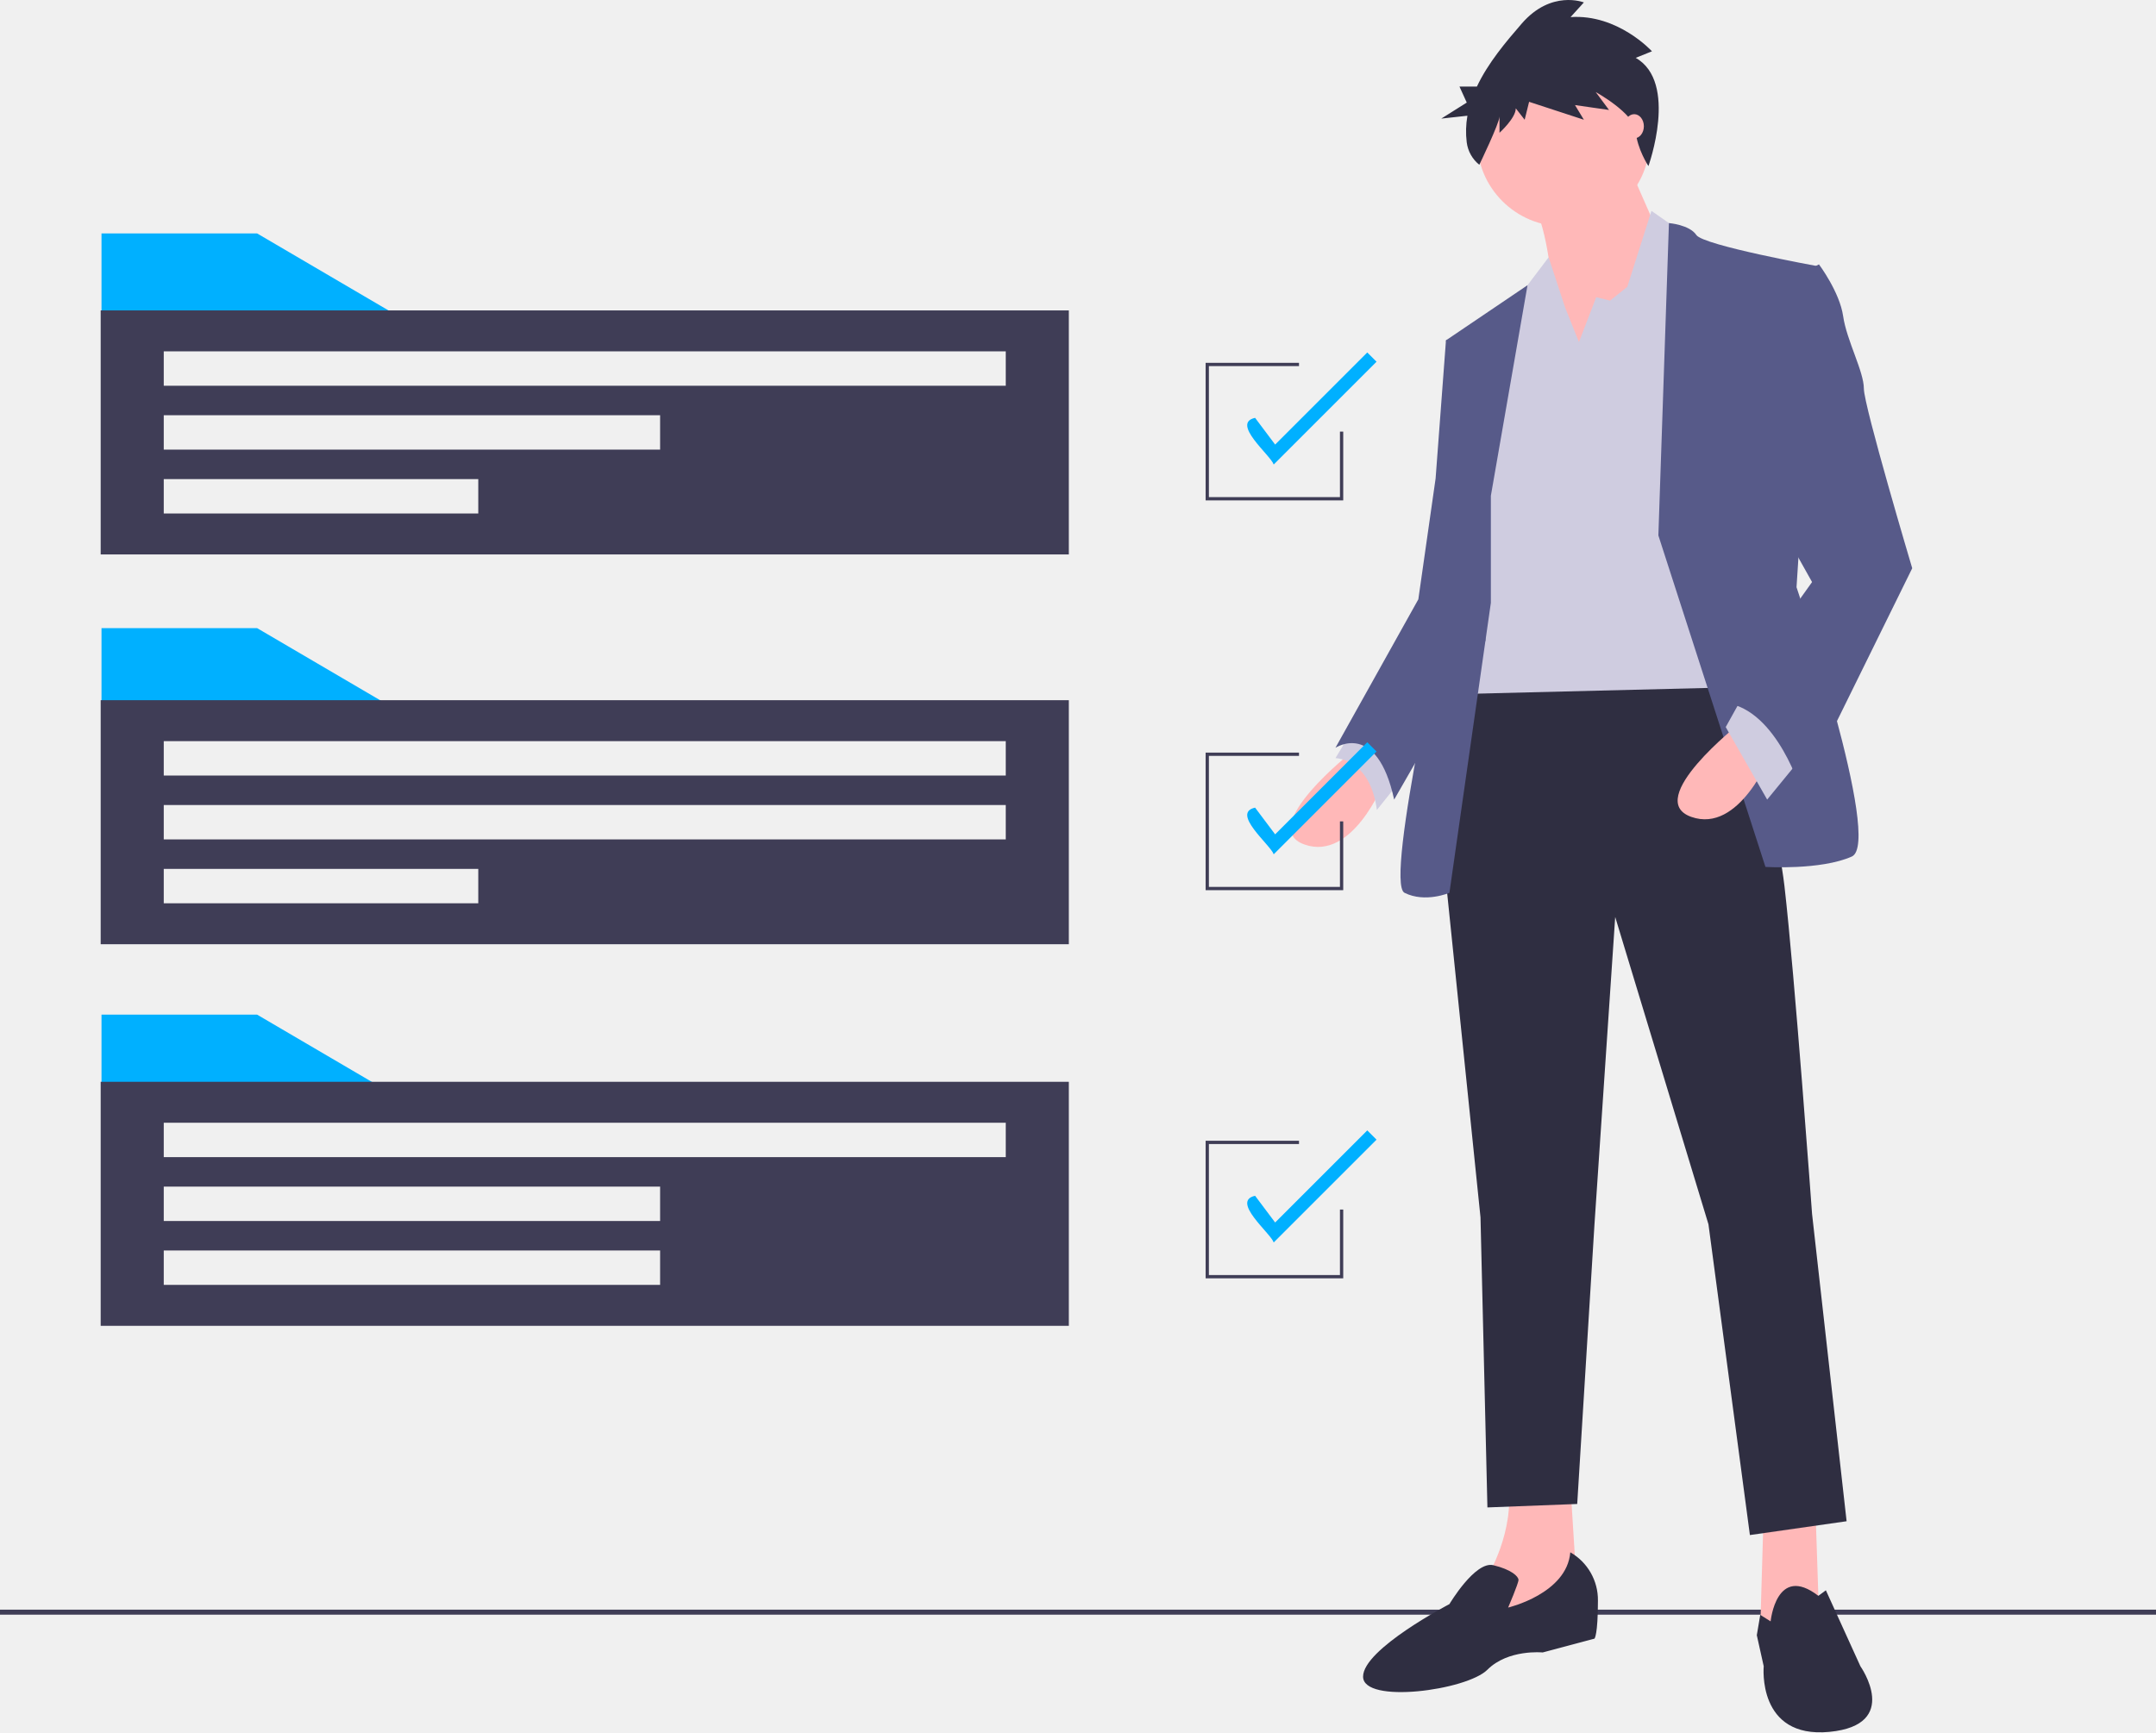
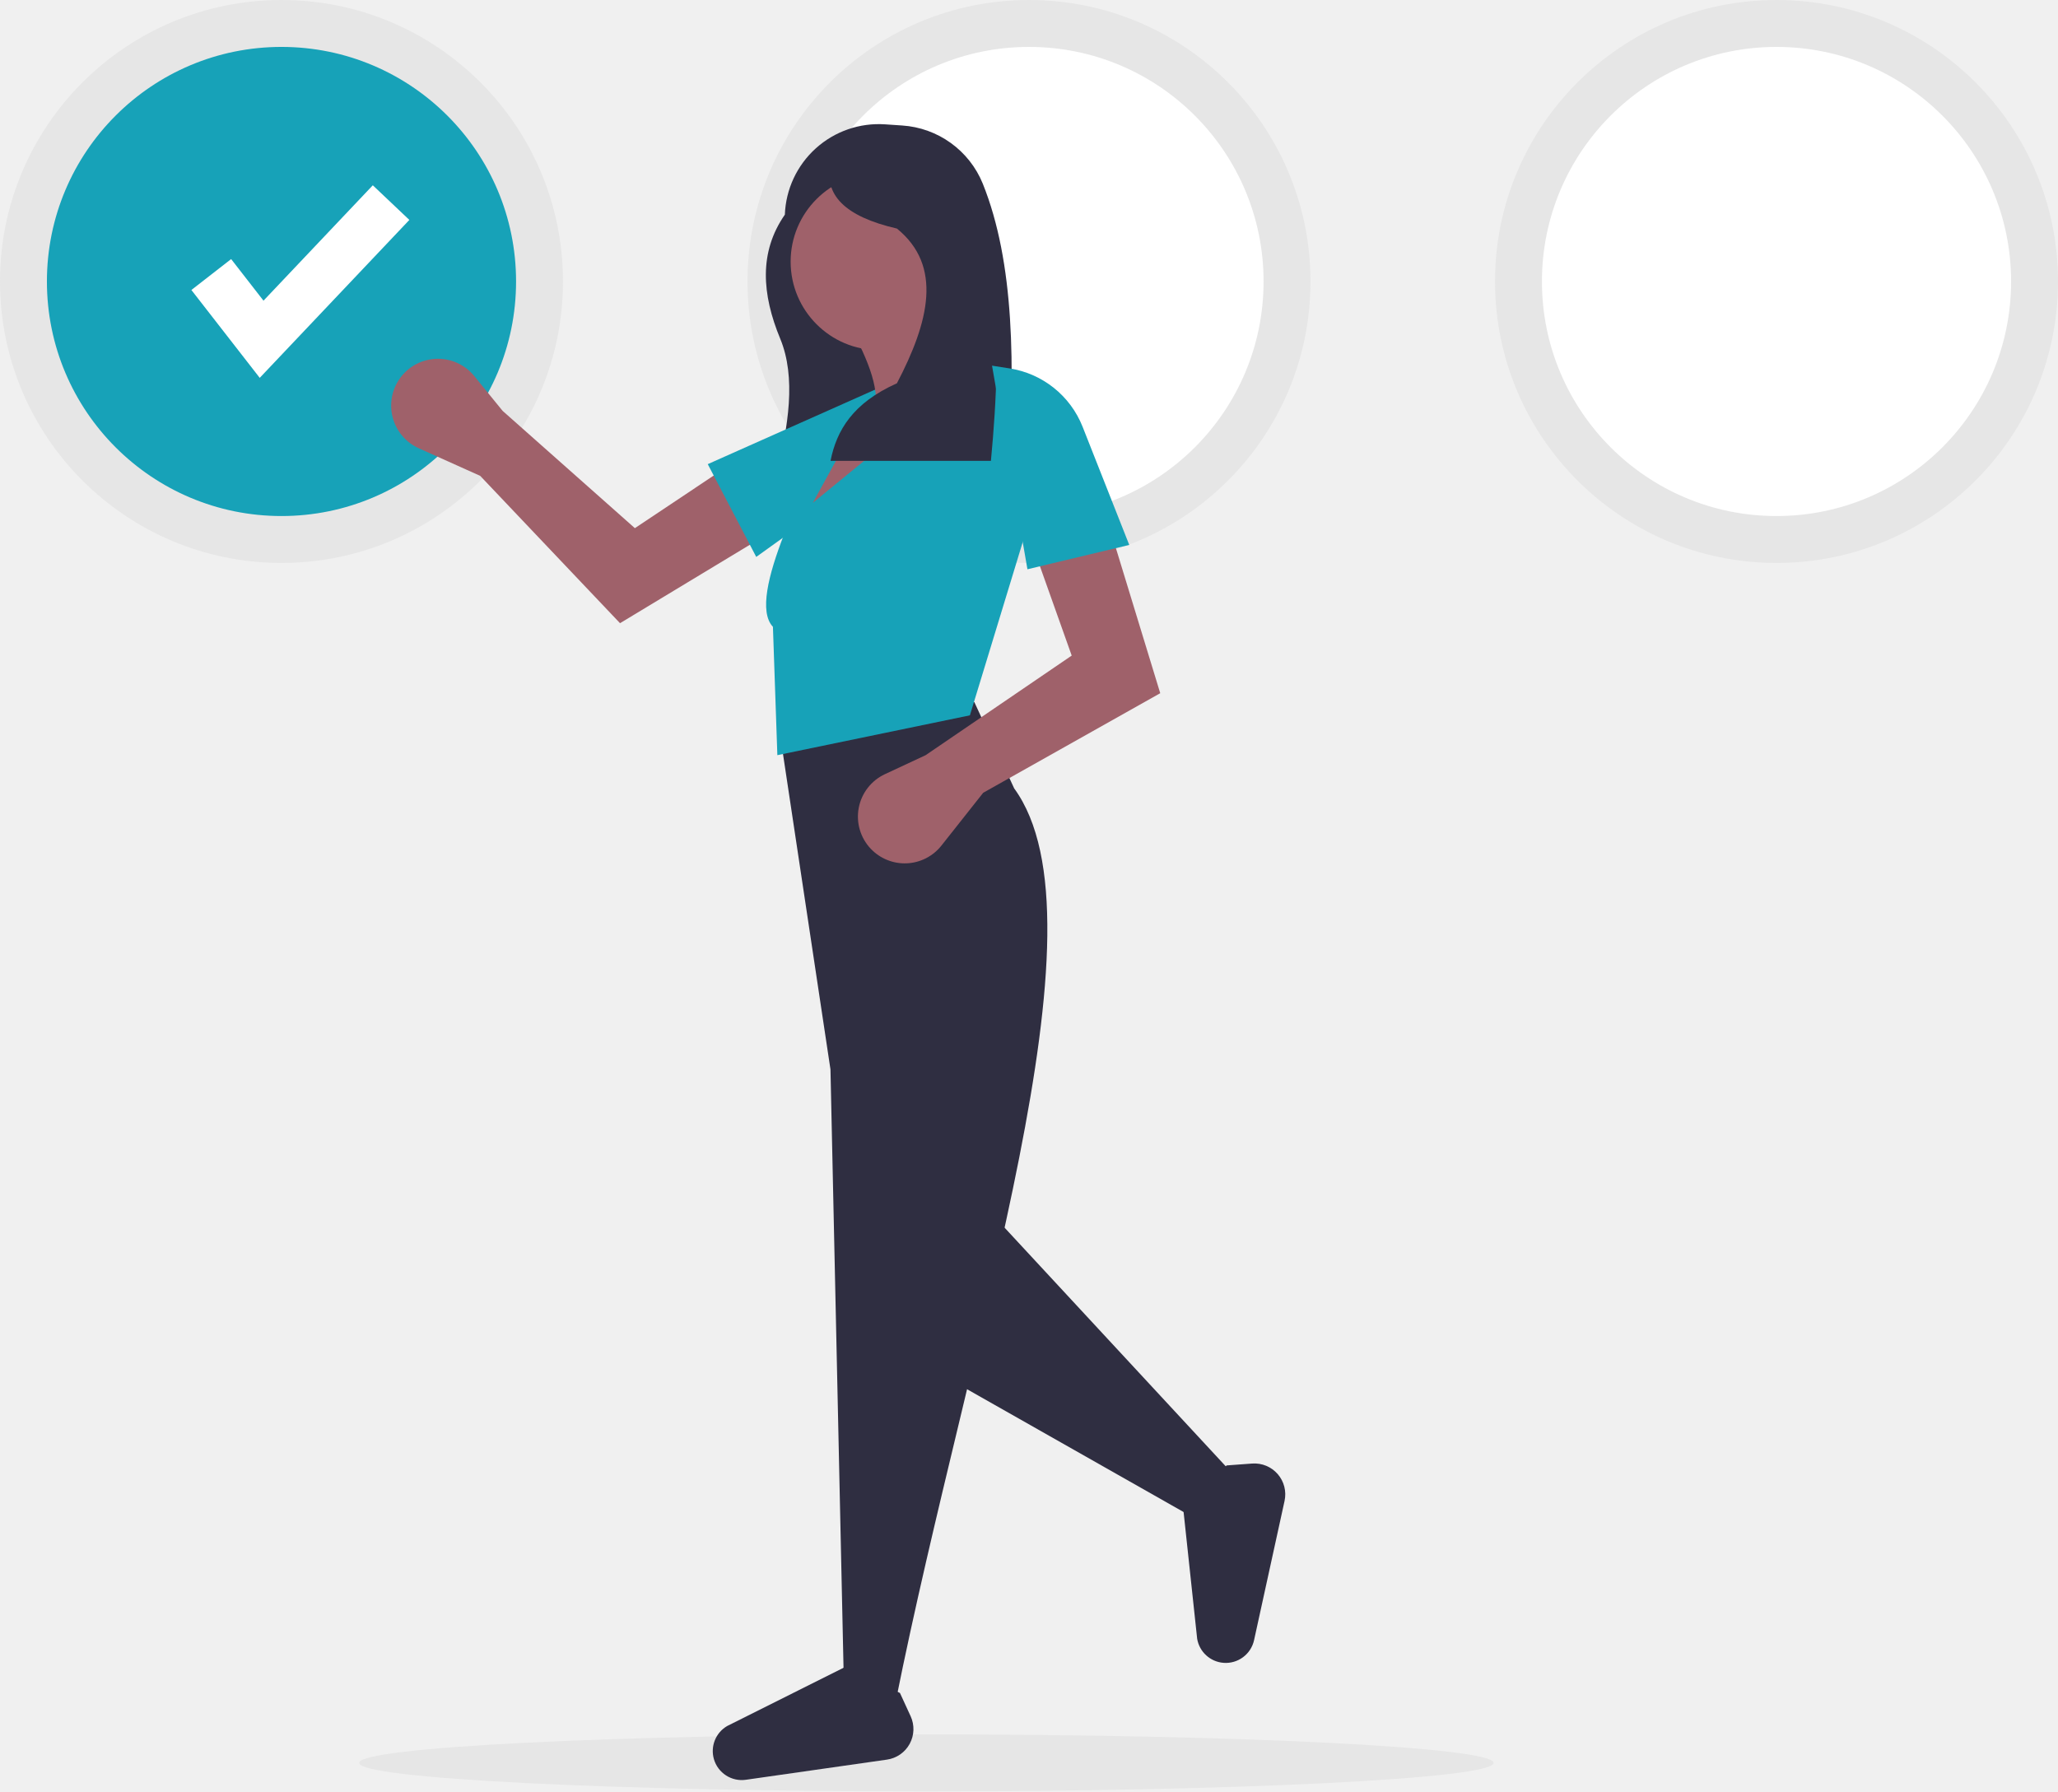
- <svg xmlns="http://www.w3.org/2000/svg" id="b3347a10-18dd-4c71-91c3-38a98340ba03" data-name="Layer 1" width="963.51" height="774.364" viewBox="0 0 963.51 774.364">
-   <rect y="719.526" width="963.51" height="2.241" fill="#3f3d56" />
-   <path d="M722.77,398.628s-43.217,33.956-21.609,41.674,35.5-27.783,35.5-27.783Z" transform="translate(-118.2452 -62.8178)" fill="#ffb8b8" />
-   <path d="M724.313,386.28l-9.261,15.435s15.435,0,18.522,23.152l12.348-15.435Z" transform="translate(-118.2452 -62.8178)" fill="#cfcce0" />
-   <polygon points="811.35 675.375 812.894 721.679 794.372 732.483 786.655 727.853 788.198 675.375 811.35 675.375" fill="#ffb8b8" />
-   <path d="M820.009,725.845l3.087,49.391-43.217,18.522,3.087-26.239s12.348-20.065,9.261-41.674Z" transform="translate(-118.2452 -62.8178)" fill="#ffb8b8" />
-   <path d="M886.378,353.868s24.696,64.826,29.326,104.956,12.348,146.63,12.348,146.63L943.487,742.823l-43.217,6.174L881.748,610.084,840.074,472.715l-9.261,137.369-7.717,125.021-40.13,1.543-3.087-129.652L762.9,441.846l9.261-78.717Z" transform="translate(-118.2452 -62.8178)" fill="#2f2e41" />
-   <path d="M909.53,787.584s2.532-25.923,21.331-11.418l3.365-2.473,15.435,33.956s18.522,26.239-13.891,29.326-29.326-29.326-29.326-29.326l-3.087-13.891,1.543-9.097Z" transform="translate(-118.2452 -62.8178)" fill="#2f2e41" />
-   <path d="M820.009,756.714a24.521,24.521,0,0,1,12.348,21.609c0,15.435-1.543,16.978-1.543,16.978L807.661,801.475s-15.435-1.543-24.696,7.717-55.565,15.435-55.565,3.087,38.587-32.413,38.587-32.413,11.459-19.352,19.621-17.393,11.249,5.046,11.249,6.589-4.63,12.348-4.63,12.348S818.465,775.236,820.009,756.714Z" transform="translate(-118.2452 -62.8178)" fill="#2f2e41" />
-   <circle cx="698.677" cy="62.616" r="38.587" fill="#ffb8b8" />
-   <path d="M845.476,135.466l16.978,38.587-46.304,66.369s-3.087-72.543-12.348-84.891S845.476,135.466,845.476,135.466Z" transform="translate(-118.2452 -62.8178)" fill="#ffb8b8" />
-   <polygon points="705.622 152.909 713.34 132.844 719.513 134.387 727.231 128.213 738.035 94.257 753.47 105.061 773.535 307.256 648.514 310.343 665.492 169.887 680.927 129.757 692.068 115.028 699.448 137.474 705.622 152.909" fill="#cfcce0" />
-   <path d="M859.367,302.161l4.723-139.62s9.168.707,12.255,5.337,54.022,13.891,54.022,13.891l-9.261,143.543s38.587,114.217,24.696,120.391-38.587,4.63-38.587,4.63Z" transform="translate(-118.2452 -62.8178)" fill="#575a89" />
-   <path d="M784.509,284.411l16.374-94.098-36.439,24.642,9.261,67.913-7.717,46.304S736.661,457.28,745.922,461.911s20.065,0,20.065,0l18.522-129.652Z" transform="translate(-118.2452 -62.8178)" fill="#575a89" />
-   <path d="M775.248,211.868l-10.804,3.087-4.63,61.739-7.717,54.022L715.053,397.085s18.522-12.348,26.239,23.152l40.796-71.026Z" transform="translate(-118.2452 -62.8178)" fill="#575a89" />
-   <path d="M895.639,386.28s-43.217,33.956-21.609,41.674,35.5-27.783,35.5-27.783Z" transform="translate(-118.2452 -62.8178)" fill="#ffb8b8" />
-   <polygon points="803.633 340.441 789.742 357.419 771.22 325.006 778.937 311.115 803.633 340.441" fill="#cfcce0" />
-   <path d="M918.791,187.172l12.348-6.174s9.261,12.348,10.804,23.152,9.261,24.696,9.261,32.413,21.609,80.261,21.609,80.261L923.422,417.15s-10.804-37.043-33.956-40.13L928.052,322.998,906.443,284.411Z" transform="translate(-118.2452 -62.8178)" fill="#575a89" />
-   <path d="M849.225,88.668l7.276-2.913S841.287,69.005,820.119,70.462l5.954-6.554s-14.553-5.826-27.783,9.467c-6.955,8.039-15.001,17.489-20.018,28.135h-7.793l3.252,7.161L762.349,115.832l11.684-1.286a40.018,40.018,0,0,0-.317,11.878,15.369,15.369,0,0,0,5.628,10.054h0s9.024-18.679,9.024-21.592v7.283s7.276-6.554,7.276-10.924l3.969,5.098,1.984-8.011,24.475,8.011-3.969-6.554,15.214,2.185-5.954-8.011s17.199,9.467,17.86,17.478c.661,8.011,5.696,15.602,5.696,15.602S868.408,99.592,849.225,88.668Z" transform="translate(-118.2452 -62.8178)" fill="#2f2e41" />
-   <ellipse cx="730.318" cy="56.442" rx="4.322" ry="5.402" fill="#ffb8b8" />
-   <polygon points="178.601 318.118 45.361 318.118 45.361 280.782 114.91 280.782 178.601 318.118" fill="#00b0ff" />
-   <path d="M163.24,375.811V484.893H595.905V375.811ZM331.987,466.591H191.426V451.217H331.987ZM567.72,438.039h-376.294V422.665h376.294Zm0-28.551h-376.294V394.114h376.294Z" transform="translate(-118.2452 -62.8178)" fill="#3f3d56" />
-   <polygon points="178.601 141.685 45.361 141.685 45.361 104.348 114.91 104.348 178.601 141.685" fill="#00b0ff" />
-   <path d="M163.24,201.574V310.655H595.905V201.574ZM331.987,292.353H191.426V276.979H331.987Zm81.262-28.551H191.426V248.428H413.249Zm154.471-28.551h-376.294V219.876h376.294Z" transform="translate(-118.2452 -62.8178)" fill="#3f3d56" />
-   <polygon points="178.601 490.891 45.361 490.891 45.361 453.555 114.91 453.555 178.601 490.891" fill="#00b0ff" />
-   <path d="M163.24,546.388V655.47H595.905V546.388Zm250.009,90.779H191.426V621.793H413.249Zm0-28.551H191.426V593.242H413.249Zm154.471-28.551h-376.294V564.69h376.294Z" transform="translate(-118.2452 -62.8178)" fill="#3f3d56" />
-   <polygon points="600.285 223.679 538.789 223.679 538.789 162.183 580.519 162.183 580.519 163.647 540.254 163.647 540.254 222.215 598.821 222.215 598.821 192.931 600.285 192.931 600.285 223.679" fill="#3f3d56" />
-   <path d="M687.466,270.456c-1.421-4.196-19.242-18.46-8.322-20.857l8.955,11.941,41.172-41.171,4.141,4.141Z" transform="translate(-118.2452 -62.8178)" fill="#00b0ff" />
-   <polygon points="600.285 397.916 538.789 397.916 538.789 336.42 580.519 336.42 580.519 337.885 540.254 337.885 540.254 396.452 598.821 396.452 598.821 367.168 600.285 367.168 600.285 397.916" fill="#3f3d56" />
-   <path d="M687.466,444.694c-1.421-4.196-19.242-18.46-8.322-20.857l8.955,11.941,41.172-41.171,4.141,4.141Z" transform="translate(-118.2452 -62.8178)" fill="#00b0ff" />
-   <polygon points="600.285 571.421 538.789 571.421 538.789 509.926 580.519 509.926 580.519 511.39 540.254 511.39 540.254 569.957 598.821 569.957 598.821 540.673 600.285 540.673 600.285 571.421" fill="#3f3d56" />
-   <path d="M687.466,618.199c-1.421-4.196-19.242-18.46-8.322-20.857l8.955,11.941,41.172-41.171,4.141,4.141Z" transform="translate(-118.2452 -62.8178)" fill="#00b0ff" />
+ <svg xmlns="http://www.w3.org/2000/svg" id="a43d4114-cd98-41f6-b9a0-b0700c71b140" data-name="Layer 1" width="722" height="628.508" viewBox="0 0 722 628.508">
+   <ellipse cx="325" cy="618.508" rx="199" ry="10" fill="#e6e6e6" />
+   <circle cx="98.754" cy="98.754" r="98.754" fill="#e6e6e6" />
+   <circle cx="98.754" cy="98.754" r="82.295" fill="#17a2b8" />
+   <circle cx="361" cy="98.754" r="98.754" fill="#e6e6e6" />
+   <circle cx="361" cy="98.754" r="82.295" fill="#fff" />
+   <circle cx="623.246" cy="98.754" r="98.754" fill="#e6e6e6" />
+   <circle cx="623.246" cy="98.754" r="82.295" fill="#fff" />
+   <polygon points="91.121 132.566 67.146 101.741 81.088 90.896 92.44 105.492 130.789 65.011 143.612 77.16 91.121 132.566" fill="#fff" />
+   <path d="M512.744,254.637c-6.485-15.664-7.538-30.447,1.604-43.579h0v0a32.975,32.975,0,0,1,35.175-31.687l5.961.403a32.846,32.846,0,0,1,28.291,20.386c11.115,27.568,11.465,64.207,8.691,103.478H510.94C515.782,285.273,518.268,268.036,512.744,254.637Z" transform="translate(-239 -135.7462)" fill="#2f2e41" />
+   <path d="M407.462,302.696l-21.544-9.678a16.418,16.418,0,0,1-7.14-23.765l0,0a16.418,16.418,0,0,1,26.598-1.579l9.953,12.221,46.402,41.154,30.845-20.584,13.98,23.702-50.035,30.224Z" transform="translate(-239 -135.7462)" fill="#9f616a" />
+   <path d="M504.309,331.138l-17.009-32.547,66.232-29.501.573,6.226a33.008,33.008,0,0,1-13.615,29.838Z" transform="translate(-239 -135.7462)" fill="#17a2b8" />
+   <path d="M590.137,267.146l-67.55,55.904-3.882-5.435,18.635-33.387,8.541-3.882c2.046-8.67-3.178-20.296-10.094-32.61l32.61-4.659C569.971,253.653,577.138,261.712,590.137,267.146Z" transform="translate(-239 -135.7462)" fill="#9f616a" />
+   <polygon points="432.663 517.291 421.405 533.984 331.726 483.127 344.149 421.789 432.663 517.291" fill="#2f2e41" />
+   <path d="M553.256,732.622l-18.246-8.153L530.351,510.949,512.881,394.871l67.938-12.811,13.976,30.281C629.141,459.446,579.073,603.779,553.256,732.622Z" transform="translate(-239 -135.7462)" fill="#2f2e41" />
+   <path d="M554.727,729.721l3.744,8.148a10.824,10.824,0,0,1-8.305,15.235l-49.498,7.071a10.173,10.173,0,0,1-11.22-7.276h0a10.173,10.173,0,0,1,4.67-11.59l41.583-20.813Z" transform="translate(-239 -135.7462)" fill="#2f2e41" />
+   <path d="M669.346,649.883l8.943-.656a10.824,10.824,0,0,1,11.366,13.11l-10.693,48.844a10.173,10.173,0,0,1-10.741,7.965h0a10.173,10.173,0,0,1-9.224-8.43l-4.949-46.237Z" transform="translate(-239 -135.7462)" fill="#2f2e41" />
+   <circle cx="308.433" cy="91.802" r="31.058" fill="#9f616a" />
+   <path d="M579.267,386.718l-67.55,13.976-1.553-45.034c-9.781-10.356,13.032-51.831,20.964-71.432l10.094-3.106-17.082,31.058,59.786-48.916,11.647,3.106,3.106,56.68Z" transform="translate(-239 -135.7462)" fill="#17a2b8" />
+   <path d="M583.925,413.894l-14.649,18.526a16.418,16.418,0,0,1-24.789,1.117l0,0a16.418,16.418,0,0,1,4.968-26.177l14.283-6.665,51.245-34.94-12.423-34.94,26.399-7.764,17.082,55.904Z" transform="translate(-239 -135.7462)" fill="#9f616a" />
+   <path d="M586.642,297.428h-56.269c2.114-10.636,7.782-20.285,23.284-27.203,11.303-21.603,16.132-41.197,0-54.29-18.427-4.245-25.563-11.953-23.284-22.55l32.985-5.435C590.485,212.108,590.795,253.347,586.642,297.428Z" transform="translate(-239 -135.7462)" fill="#2f2e41" />
+   <path d="M635.17,326.932l-35.716,8.541-12.423-71.432,6.177.965A33.008,33.008,0,0,1,618.815,285.499Z" transform="translate(-239 -135.7462)" fill="#17a2b8" />
</svg>
